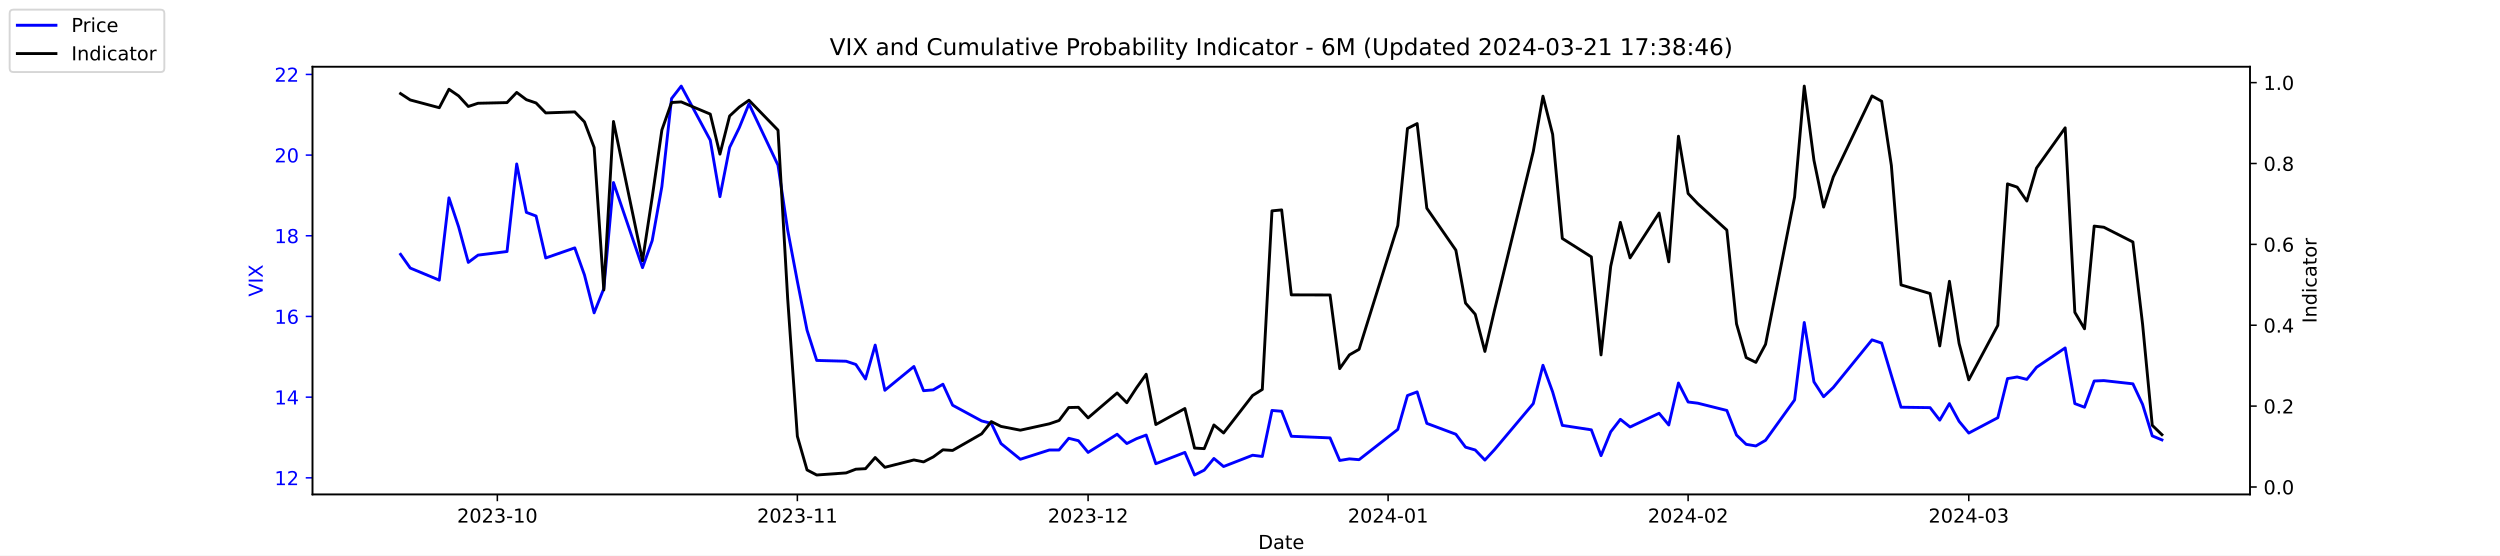
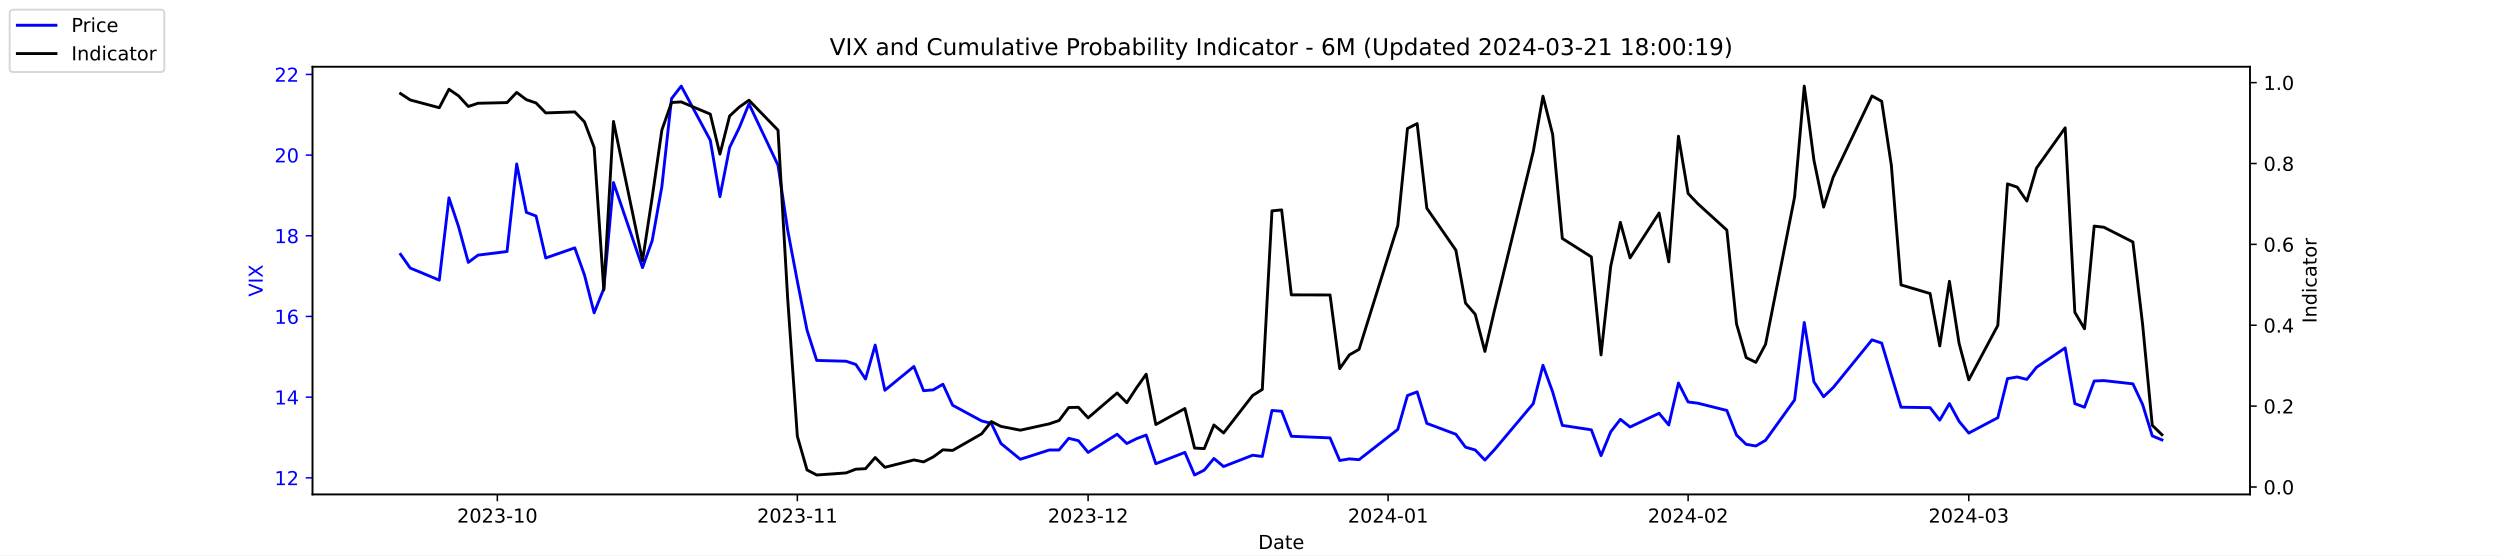
<svg xmlns="http://www.w3.org/2000/svg" xmlns:xlink="http://www.w3.org/1999/xlink" width="1296pt" height="288pt" viewBox="0 0 1296 288" version="1.1">
  <defs>
    <style type="text/css">*{stroke-linejoin: round; stroke-linecap: butt}</style>
  </defs>
  <g id="figure_1">
    <g id="patch_1">
      <path d="M 0 288  L 1296 288  L 1296 0  L 0 0  z " style="fill: #ffffff" />
    </g>
    <g id="axes_1">
      <g id="patch_2">
        <path d="M 162 256.32  L 1166.4 256.32  L 1166.4 34.56  L 162 34.56  z " style="fill: #ffffff" />
      </g>
      <g id="matplotlib.axis_1">
        <g id="xtick_1">
          <g id="line2d_1">
            <defs>
-               <path id="m5909eff2d1" d="M 0 0  L 0 3.5  " style="stroke: #000000; stroke-width: 0.8" />
+               <path id="ma7bd9b8704" d="M 0 0  L 0 3.5  " style="stroke: #000000; stroke-width: 0.8" />
            </defs>
            <g>
-               <use xlink:href="#m5909eff2d1" x="257.824" y="256.32" style="stroke: #000000; stroke-width: 0.8" />
+               <use xlink:href="#ma7bd9b8704" x="257.824" y="256.32" style="stroke: #000000; stroke-width: 0.8" />
            </g>
          </g>
          <g id="text_1">
            <g transform="translate(236.933 270.9184) scale(0.1 -0.1)">
              <defs>
                <path id="DejaVuSans-32" d="M 1228 531  L 3431 531  L 3431 0  L 469 0  L 469 531  Q 828 903 1448 1529  Q 2069 2156 2228 2338  Q 2531 2678 2651 2914  Q 2772 3150 2772 3378  Q 2772 3750 2511 3984  Q 2250 4219 1831 4219  Q 1534 4219 1204 4116  Q 875 4013 500 3803  L 500 4441  Q 881 4594 1212 4672  Q 1544 4750 1819 4750  Q 2544 4750 2975 4387  Q 3406 4025 3406 3419  Q 3406 3131 3298 2873  Q 3191 2616 2906 2266  Q 2828 2175 2409 1742  Q 1991 1309 1228 531  z " transform="scale(0.015625)" />
                <path id="DejaVuSans-30" d="M 2034 4250  Q 1547 4250 1301 3770  Q 1056 3291 1056 2328  Q 1056 1369 1301 889  Q 1547 409 2034 409  Q 2525 409 2770 889  Q 3016 1369 3016 2328  Q 3016 3291 2770 3770  Q 2525 4250 2034 4250  z M 2034 4750  Q 2819 4750 3233 4129  Q 3647 3509 3647 2328  Q 3647 1150 3233 529  Q 2819 -91 2034 -91  Q 1250 -91 836 529  Q 422 1150 422 2328  Q 422 3509 836 4129  Q 1250 4750 2034 4750  z " transform="scale(0.015625)" />
                <path id="DejaVuSans-33" d="M 2597 2516  Q 3050 2419 3304 2112  Q 3559 1806 3559 1356  Q 3559 666 3084 287  Q 2609 -91 1734 -91  Q 1441 -91 1130 -33  Q 819 25 488 141  L 488 750  Q 750 597 1062 519  Q 1375 441 1716 441  Q 2309 441 2620 675  Q 2931 909 2931 1356  Q 2931 1769 2642 2001  Q 2353 2234 1838 2234  L 1294 2234  L 1294 2753  L 1863 2753  Q 2328 2753 2575 2939  Q 2822 3125 2822 3475  Q 2822 3834 2567 4026  Q 2313 4219 1838 4219  Q 1578 4219 1281 4162  Q 984 4106 628 3988  L 628 4550  Q 988 4650 1302 4700  Q 1616 4750 1894 4750  Q 2613 4750 3031 4423  Q 3450 4097 3450 3541  Q 3450 3153 3228 2886  Q 3006 2619 2597 2516  z " transform="scale(0.015625)" />
                <path id="DejaVuSans-2d" d="M 313 2009  L 1997 2009  L 1997 1497  L 313 1497  L 313 2009  z " transform="scale(0.015625)" />
                <path id="DejaVuSans-31" d="M 794 531  L 1825 531  L 1825 4091  L 703 3866  L 703 4441  L 1819 4666  L 2450 4666  L 2450 531  L 3481 531  L 3481 0  L 794 0  L 794 531  z " transform="scale(0.015625)" />
              </defs>
              <use xlink:href="#DejaVuSans-32" />
              <use xlink:href="#DejaVuSans-30" x="63.623" />
              <use xlink:href="#DejaVuSans-32" x="127.246" />
              <use xlink:href="#DejaVuSans-33" x="190.869" />
              <use xlink:href="#DejaVuSans-2d" x="254.492" />
              <use xlink:href="#DejaVuSans-31" x="290.576" />
              <use xlink:href="#DejaVuSans-30" x="354.199" />
            </g>
          </g>
        </g>
        <g id="xtick_2">
          <g id="line2d_2">
            <g>
-               <use xlink:href="#m5909eff2d1" x="413.351" y="256.32" style="stroke: #000000; stroke-width: 0.8" />
+               <use xlink:href="#ma7bd9b8704" x="413.351" y="256.32" style="stroke: #000000; stroke-width: 0.8" />
            </g>
          </g>
          <g id="text_2">
            <g transform="translate(392.4594 270.9184) scale(0.1 -0.1)">
              <use xlink:href="#DejaVuSans-32" />
              <use xlink:href="#DejaVuSans-30" x="63.623" />
              <use xlink:href="#DejaVuSans-32" x="127.246" />
              <use xlink:href="#DejaVuSans-33" x="190.869" />
              <use xlink:href="#DejaVuSans-2d" x="254.492" />
              <use xlink:href="#DejaVuSans-31" x="290.576" />
              <use xlink:href="#DejaVuSans-31" x="354.199" />
            </g>
          </g>
        </g>
        <g id="xtick_3">
          <g id="line2d_3">
            <g>
-               <use xlink:href="#m5909eff2d1" x="564.069" y="256.32" style="stroke: #000000; stroke-width: 0.8" />
+               <use xlink:href="#ma7bd9b8704" x="564.069" y="256.32" style="stroke: #000000; stroke-width: 0.8" />
            </g>
          </g>
          <g id="text_3">
            <g transform="translate(543.178 270.9184) scale(0.1 -0.1)">
              <use xlink:href="#DejaVuSans-32" />
              <use xlink:href="#DejaVuSans-30" x="63.623" />
              <use xlink:href="#DejaVuSans-32" x="127.246" />
              <use xlink:href="#DejaVuSans-33" x="190.869" />
              <use xlink:href="#DejaVuSans-2d" x="254.492" />
              <use xlink:href="#DejaVuSans-31" x="290.576" />
              <use xlink:href="#DejaVuSans-32" x="354.199" />
            </g>
          </g>
        </g>
        <g id="xtick_4">
          <g id="line2d_4">
            <g>
-               <use xlink:href="#m5909eff2d1" x="719.596" y="256.32" style="stroke: #000000; stroke-width: 0.8" />
+               <use xlink:href="#ma7bd9b8704" x="719.596" y="256.32" style="stroke: #000000; stroke-width: 0.8" />
            </g>
          </g>
          <g id="text_4">
            <g transform="translate(698.7044 270.9184) scale(0.1 -0.1)">
              <defs>
                <path id="DejaVuSans-34" d="M 2419 4116  L 825 1625  L 2419 1625  L 2419 4116  z M 2253 4666  L 3047 4666  L 3047 1625  L 3713 1625  L 3713 1100  L 3047 1100  L 3047 0  L 2419 0  L 2419 1100  L 313 1100  L 313 1709  L 2253 4666  z " transform="scale(0.015625)" />
              </defs>
              <use xlink:href="#DejaVuSans-32" />
              <use xlink:href="#DejaVuSans-30" x="63.623" />
              <use xlink:href="#DejaVuSans-32" x="127.246" />
              <use xlink:href="#DejaVuSans-34" x="190.869" />
              <use xlink:href="#DejaVuSans-2d" x="254.492" />
              <use xlink:href="#DejaVuSans-30" x="290.576" />
              <use xlink:href="#DejaVuSans-31" x="354.199" />
            </g>
          </g>
        </g>
        <g id="xtick_5">
          <g id="line2d_5">
            <g>
-               <use xlink:href="#m5909eff2d1" x="875.122" y="256.32" style="stroke: #000000; stroke-width: 0.8" />
+               <use xlink:href="#ma7bd9b8704" x="875.122" y="256.32" style="stroke: #000000; stroke-width: 0.8" />
            </g>
          </g>
          <g id="text_5">
            <g transform="translate(854.2309 270.9184) scale(0.1 -0.1)">
              <use xlink:href="#DejaVuSans-32" />
              <use xlink:href="#DejaVuSans-30" x="63.623" />
              <use xlink:href="#DejaVuSans-32" x="127.246" />
              <use xlink:href="#DejaVuSans-34" x="190.869" />
              <use xlink:href="#DejaVuSans-2d" x="254.492" />
              <use xlink:href="#DejaVuSans-30" x="290.576" />
              <use xlink:href="#DejaVuSans-32" x="354.199" />
            </g>
          </g>
        </g>
        <g id="xtick_6">
          <g id="line2d_6">
            <g>
-               <use xlink:href="#m5909eff2d1" x="1020.615" y="256.32" style="stroke: #000000; stroke-width: 0.8" />
+               <use xlink:href="#ma7bd9b8704" x="1020.615" y="256.32" style="stroke: #000000; stroke-width: 0.8" />
            </g>
          </g>
          <g id="text_6">
            <g transform="translate(999.7234 270.9184) scale(0.1 -0.1)">
              <use xlink:href="#DejaVuSans-32" />
              <use xlink:href="#DejaVuSans-30" x="63.623" />
              <use xlink:href="#DejaVuSans-32" x="127.246" />
              <use xlink:href="#DejaVuSans-34" x="190.869" />
              <use xlink:href="#DejaVuSans-2d" x="254.492" />
              <use xlink:href="#DejaVuSans-30" x="290.576" />
              <use xlink:href="#DejaVuSans-33" x="354.199" />
            </g>
          </g>
        </g>
        <g id="text_7">
          <g transform="translate(652.2492 284.5966) scale(0.1 -0.1)">
            <defs>
              <path id="DejaVuSans-44" d="M 1259 4147  L 1259 519  L 2022 519  Q 2988 519 3436 956  Q 3884 1394 3884 2338  Q 3884 3275 3436 3711  Q 2988 4147 2022 4147  L 1259 4147  z M 628 4666  L 1925 4666  Q 3281 4666 3915 4102  Q 4550 3538 4550 2338  Q 4550 1131 3912 565  Q 3275 0 1925 0  L 628 0  L 628 4666  z " transform="scale(0.015625)" />
              <path id="DejaVuSans-61" d="M 2194 1759  Q 1497 1759 1228 1600  Q 959 1441 959 1056  Q 959 750 1161 570  Q 1363 391 1709 391  Q 2188 391 2477 730  Q 2766 1069 2766 1631  L 2766 1759  L 2194 1759  z M 3341 1997  L 3341 0  L 2766 0  L 2766 531  Q 2569 213 2275 61  Q 1981 -91 1556 -91  Q 1019 -91 701 211  Q 384 513 384 1019  Q 384 1609 779 1909  Q 1175 2209 1959 2209  L 2766 2209  L 2766 2266  Q 2766 2663 2505 2880  Q 2244 3097 1772 3097  Q 1472 3097 1187 3025  Q 903 2953 641 2809  L 641 3341  Q 956 3463 1253 3523  Q 1550 3584 1831 3584  Q 2591 3584 2966 3190  Q 3341 2797 3341 1997  z " transform="scale(0.015625)" />
              <path id="DejaVuSans-74" d="M 1172 4494  L 1172 3500  L 2356 3500  L 2356 3053  L 1172 3053  L 1172 1153  Q 1172 725 1289 603  Q 1406 481 1766 481  L 2356 481  L 2356 0  L 1766 0  Q 1100 0 847 248  Q 594 497 594 1153  L 594 3053  L 172 3053  L 172 3500  L 594 3500  L 594 4494  L 1172 4494  z " transform="scale(0.015625)" />
              <path id="DejaVuSans-65" d="M 3597 1894  L 3597 1613  L 953 1613  Q 991 1019 1311 708  Q 1631 397 2203 397  Q 2534 397 2845 478  Q 3156 559 3463 722  L 3463 178  Q 3153 47 2828 -22  Q 2503 -91 2169 -91  Q 1331 -91 842 396  Q 353 884 353 1716  Q 353 2575 817 3079  Q 1281 3584 2069 3584  Q 2775 3584 3186 3129  Q 3597 2675 3597 1894  z M 3022 2063  Q 3016 2534 2758 2815  Q 2500 3097 2075 3097  Q 1594 3097 1305 2825  Q 1016 2553 972 2059  L 3022 2063  z " transform="scale(0.015625)" />
            </defs>
            <use xlink:href="#DejaVuSans-44" />
            <use xlink:href="#DejaVuSans-61" x="77.002" />
            <use xlink:href="#DejaVuSans-74" x="138.281" />
            <use xlink:href="#DejaVuSans-65" x="177.49" />
          </g>
        </g>
      </g>
      <g id="matplotlib.axis_2">
        <g id="ytick_1">
          <g id="line2d_7">
            <defs>
-               <path id="m851f4d623c" d="M 0 0  L -3.5 0  " style="stroke: #0000ff; stroke-width: 0.8" />
+               <path id="m3df60e119f" d="M 0 0  L -3.5 0  " style="stroke: #0000ff; stroke-width: 0.8" />
            </defs>
            <g>
-               <use xlink:href="#m851f4d623c" x="162" y="247.704" style="fill: #0000ff; stroke: #0000ff; stroke-width: 0.8" />
+               <use xlink:href="#m3df60e119f" x="162" y="247.704" style="fill: #0000ff; stroke: #0000ff; stroke-width: 0.8" />
            </g>
          </g>
          <g id="text_8">
            <g style="fill: #0000ff" transform="translate(142.275 251.5031) scale(0.1 -0.1)">
              <use xlink:href="#DejaVuSans-31" />
              <use xlink:href="#DejaVuSans-32" x="63.623" />
            </g>
          </g>
        </g>
        <g id="ytick_2">
          <g id="line2d_8">
            <g>
-               <use xlink:href="#m851f4d623c" x="162" y="205.878" style="fill: #0000ff; stroke: #0000ff; stroke-width: 0.8" />
+               <use xlink:href="#m3df60e119f" x="162" y="205.878" style="fill: #0000ff; stroke: #0000ff; stroke-width: 0.8" />
            </g>
          </g>
          <g id="text_9">
            <g style="fill: #0000ff" transform="translate(142.275 209.6774) scale(0.1 -0.1)">
              <use xlink:href="#DejaVuSans-31" />
              <use xlink:href="#DejaVuSans-34" x="63.623" />
            </g>
          </g>
        </g>
        <g id="ytick_3">
          <g id="line2d_9">
            <g>
-               <use xlink:href="#m851f4d623c" x="162" y="164.052" style="fill: #0000ff; stroke: #0000ff; stroke-width: 0.8" />
+               <use xlink:href="#m3df60e119f" x="162" y="164.052" style="fill: #0000ff; stroke: #0000ff; stroke-width: 0.8" />
            </g>
          </g>
          <g id="text_10">
            <g style="fill: #0000ff" transform="translate(142.275 167.8517) scale(0.1 -0.1)">
              <defs>
                <path id="DejaVuSans-36" d="M 2113 2584  Q 1688 2584 1439 2293  Q 1191 2003 1191 1497  Q 1191 994 1439 701  Q 1688 409 2113 409  Q 2538 409 2786 701  Q 3034 994 3034 1497  Q 3034 2003 2786 2293  Q 2538 2584 2113 2584  z M 3366 4563  L 3366 3988  Q 3128 4100 2886 4159  Q 2644 4219 2406 4219  Q 1781 4219 1451 3797  Q 1122 3375 1075 2522  Q 1259 2794 1537 2939  Q 1816 3084 2150 3084  Q 2853 3084 3261 2657  Q 3669 2231 3669 1497  Q 3669 778 3244 343  Q 2819 -91 2113 -91  Q 1303 -91 875 529  Q 447 1150 447 2328  Q 447 3434 972 4092  Q 1497 4750 2381 4750  Q 2619 4750 2861 4703  Q 3103 4656 3366 4563  z " transform="scale(0.015625)" />
              </defs>
              <use xlink:href="#DejaVuSans-31" />
              <use xlink:href="#DejaVuSans-36" x="63.623" />
            </g>
          </g>
        </g>
        <g id="ytick_4">
          <g id="line2d_10">
            <g>
-               <use xlink:href="#m851f4d623c" x="162" y="122.227" style="fill: #0000ff; stroke: #0000ff; stroke-width: 0.8" />
+               <use xlink:href="#m3df60e119f" x="162" y="122.227" style="fill: #0000ff; stroke: #0000ff; stroke-width: 0.8" />
            </g>
          </g>
          <g id="text_11">
            <g style="fill: #0000ff" transform="translate(142.275 126.0259) scale(0.1 -0.1)">
              <defs>
                <path id="DejaVuSans-38" d="M 2034 2216  Q 1584 2216 1326 1975  Q 1069 1734 1069 1313  Q 1069 891 1326 650  Q 1584 409 2034 409  Q 2484 409 2743 651  Q 3003 894 3003 1313  Q 3003 1734 2745 1975  Q 2488 2216 2034 2216  z M 1403 2484  Q 997 2584 770 2862  Q 544 3141 544 3541  Q 544 4100 942 4425  Q 1341 4750 2034 4750  Q 2731 4750 3128 4425  Q 3525 4100 3525 3541  Q 3525 3141 3298 2862  Q 3072 2584 2669 2484  Q 3125 2378 3379 2068  Q 3634 1759 3634 1313  Q 3634 634 3220 271  Q 2806 -91 2034 -91  Q 1263 -91 848 271  Q 434 634 434 1313  Q 434 1759 690 2068  Q 947 2378 1403 2484  z M 1172 3481  Q 1172 3119 1398 2916  Q 1625 2713 2034 2713  Q 2441 2713 2670 2916  Q 2900 3119 2900 3481  Q 2900 3844 2670 4047  Q 2441 4250 2034 4250  Q 1625 4250 1398 4047  Q 1172 3844 1172 3481  z " transform="scale(0.015625)" />
              </defs>
              <use xlink:href="#DejaVuSans-31" />
              <use xlink:href="#DejaVuSans-38" x="63.623" />
            </g>
          </g>
        </g>
        <g id="ytick_5">
          <g id="line2d_11">
            <g>
-               <use xlink:href="#m851f4d623c" x="162" y="80.401" style="fill: #0000ff; stroke: #0000ff; stroke-width: 0.8" />
+               <use xlink:href="#m3df60e119f" x="162" y="80.401" style="fill: #0000ff; stroke: #0000ff; stroke-width: 0.8" />
            </g>
          </g>
          <g id="text_12">
            <g style="fill: #0000ff" transform="translate(142.275 84.2002) scale(0.1 -0.1)">
              <use xlink:href="#DejaVuSans-32" />
              <use xlink:href="#DejaVuSans-30" x="63.623" />
            </g>
          </g>
        </g>
        <g id="ytick_6">
          <g id="line2d_12">
            <g>
-               <use xlink:href="#m851f4d623c" x="162" y="38.575" style="fill: #0000ff; stroke: #0000ff; stroke-width: 0.8" />
+               <use xlink:href="#m3df60e119f" x="162" y="38.575" style="fill: #0000ff; stroke: #0000ff; stroke-width: 0.8" />
            </g>
          </g>
          <g id="text_13">
            <g style="fill: #0000ff" transform="translate(142.275 42.37447) scale(0.1 -0.1)">
              <use xlink:href="#DejaVuSans-32" />
              <use xlink:href="#DejaVuSans-32" x="63.623" />
            </g>
          </g>
        </g>
        <g id="text_14">
          <g style="fill: #0000ff" transform="translate(136.1953 153.7603) rotate(-90) scale(0.1 -0.1)">
            <defs>
              <path id="DejaVuSans-56" d="M 1831 0  L 50 4666  L 709 4666  L 2188 738  L 3669 4666  L 4325 4666  L 2547 0  L 1831 0  z " transform="scale(0.015625)" />
              <path id="DejaVuSans-49" d="M 628 4666  L 1259 4666  L 1259 0  L 628 0  L 628 4666  z " transform="scale(0.015625)" />
              <path id="DejaVuSans-58" d="M 403 4666  L 1081 4666  L 2241 2931  L 3406 4666  L 4084 4666  L 2584 2425  L 4184 0  L 3506 0  L 2194 1984  L 872 0  L 191 0  L 1856 2491  L 403 4666  z " transform="scale(0.015625)" />
            </defs>
            <use xlink:href="#DejaVuSans-56" />
            <use xlink:href="#DejaVuSans-49" x="68.408" />
            <use xlink:href="#DejaVuSans-58" x="97.9" />
          </g>
        </g>
      </g>
      <g id="line2d_13">
-         <path d="M 207.655 131.847  L 212.672 138.957  L 227.722 145.231  L 232.739 102.569  L 237.756 117.626  L 242.773 136.029  L 247.79 132.265  L 262.841 130.383  L 267.858 85.002  L 272.875 110.097  L 277.892 111.979  L 282.909 133.729  L 297.96 128.501  L 302.977 142.512  L 307.994 162.17  L 313.011 149.623  L 318.028 94.622  L 333.079 138.748  L 338.096 124.736  L 343.113 96.713  L 348.13 51.123  L 353.147 44.64  L 368.198 72.663  L 373.215 101.941  L 378.232 76.428  L 383.249 66.18  L 388.266 53.842  L 403.317 85.629  L 408.334 119.299  L 413.351 145.858  L 418.368 171.163  L 423.385 186.847  L 438.645 187.266  L 443.662 188.939  L 448.679 196.467  L 453.696 178.901  L 458.713 202.323  L 473.764 189.984  L 478.781 202.532  L 483.798 202.114  L 488.815 199.186  L 493.832 210.061  L 508.883 218.217  L 513.9 219.472  L 518.917 229.928  L 528.951 238.084  L 544.001 233.274  L 549.018 233.274  L 554.035 227.209  L 559.052 228.464  L 564.069 234.529  L 579.12 225.118  L 584.137 229.928  L 589.154 227.418  L 594.171 225.536  L 599.188 240.384  L 614.239 234.529  L 619.256 246.24  L 624.273 243.73  L 629.29 237.666  L 634.307 241.848  L 649.358 235.993  L 654.375 236.62  L 659.392 212.779  L 664.409 213.198  L 669.426 226.164  L 689.494 227  L 694.511 238.711  L 699.528 237.875  L 704.545 238.293  L 724.613 222.608  L 729.63 205.042  L 734.647 203.159  L 739.664 219.472  L 754.715 225.118  L 759.732 231.81  L 764.749 233.274  L 769.766 238.502  L 774.783 233.065  L 794.851 209.224  L 799.868 189.357  L 804.885 203.159  L 809.902 220.517  L 824.952 222.818  L 829.969 236.202  L 834.986 223.863  L 840.003 217.38  L 845.02 221.354  L 860.071 214.243  L 865.088 220.308  L 870.105 198.559  L 875.122 208.388  L 880.139 209.015  L 895.19 212.779  L 900.207 225.536  L 905.224 230.346  L 910.241 231.183  L 915.258 228.255  L 930.309 207.342  L 935.326 167.189  L 940.343 197.931  L 945.36 205.669  L 950.377 200.859  L 970.445 176.182  L 975.462 177.855  L 980.479 194.585  L 985.496 211.106  L 1000.547 211.316  L 1005.564 217.798  L 1010.581 209.224  L 1015.598 218.426  L 1020.615 224.491  L 1035.666 216.544  L 1040.683 196.258  L 1045.7 195.422  L 1050.717 196.677  L 1055.734 190.403  L 1070.576 180.364  L 1075.593 209.224  L 1080.61 211.106  L 1085.627 197.513  L 1090.644 197.304  L 1105.695 198.977  L 1110.711 209.642  L 1115.728 225.955  L 1120.745 228.046  " clip-path="url(#p1dd5bee576)" style="fill: none; stroke: #0000ff; stroke-width: 1.5; stroke-linecap: square" />
+         <path d="M 207.655 131.847  L 212.672 138.957  L 227.722 145.231  L 232.739 102.569  L 237.756 117.626  L 242.773 136.029  L 247.79 132.265  L 262.841 130.383  L 267.858 85.002  L 272.875 110.097  L 277.892 111.979  L 282.909 133.729  L 297.96 128.501  L 302.977 142.512  L 307.994 162.17  L 313.011 149.623  L 318.028 94.622  L 333.079 138.748  L 338.096 124.736  L 343.113 96.713  L 348.13 51.123  L 353.147 44.64  L 368.198 72.663  L 373.215 101.941  L 378.232 76.428  L 383.249 66.18  L 388.266 53.842  L 403.317 85.629  L 408.334 119.299  L 413.351 145.858  L 418.368 171.163  L 423.385 186.847  L 438.645 187.266  L 443.662 188.939  L 448.679 196.467  L 453.696 178.901  L 458.713 202.323  L 473.764 189.984  L 478.781 202.532  L 483.798 202.114  L 488.815 199.186  L 493.832 210.061  L 508.883 218.217  L 513.9 219.472  L 518.917 229.928  L 528.951 238.084  L 544.001 233.274  L 549.018 233.274  L 554.035 227.209  L 559.052 228.464  L 564.069 234.529  L 579.12 225.118  L 584.137 229.928  L 589.154 227.418  L 594.171 225.536  L 599.188 240.384  L 614.239 234.529  L 619.256 246.24  L 624.273 243.73  L 629.29 237.666  L 634.307 241.848  L 649.358 235.993  L 654.375 236.62  L 659.392 212.779  L 664.409 213.198  L 669.426 226.164  L 689.494 227  L 694.511 238.711  L 699.528 237.875  L 704.545 238.293  L 724.613 222.608  L 729.63 205.042  L 734.647 203.159  L 739.664 219.472  L 754.715 225.118  L 759.732 231.81  L 764.749 233.274  L 769.766 238.502  L 774.783 233.065  L 794.851 209.224  L 799.868 189.357  L 804.885 203.159  L 809.902 220.517  L 824.952 222.818  L 829.969 236.202  L 834.986 223.863  L 840.003 217.38  L 845.02 221.354  L 860.071 214.243  L 865.088 220.308  L 870.105 198.559  L 875.122 208.388  L 880.139 209.015  L 895.19 212.779  L 900.207 225.536  L 905.224 230.346  L 910.241 231.183  L 915.258 228.255  L 930.309 207.342  L 935.326 167.189  L 940.343 197.931  L 945.36 205.669  L 950.377 200.859  L 970.445 176.182  L 975.462 177.855  L 980.479 194.585  L 985.496 211.106  L 1000.547 211.316  L 1005.564 217.798  L 1010.581 209.224  L 1015.598 218.426  L 1020.615 224.491  L 1035.666 216.544  L 1040.683 196.258  L 1045.7 195.422  L 1050.717 196.677  L 1055.734 190.403  L 1070.576 180.364  L 1075.593 209.224  L 1080.61 211.106  L 1085.627 197.513  L 1090.644 197.304  L 1105.695 198.977  L 1110.711 209.642  L 1115.728 225.955  L 1120.745 228.046  " clip-path="url(#p9740b2c31c)" style="fill: none; stroke: #0000ff; stroke-width: 1.5; stroke-linecap: square" />
      </g>
      <g id="patch_3">
        <path d="M 162 256.32  L 162 34.56  " style="fill: none; stroke: #000000; stroke-width: 0.8; stroke-linejoin: miter; stroke-linecap: square" />
      </g>
      <g id="patch_4">
        <path d="M 1166.4 256.32  L 1166.4 34.56  " style="fill: none; stroke: #000000; stroke-width: 0.8; stroke-linejoin: miter; stroke-linecap: square" />
      </g>
      <g id="patch_5">
        <path d="M 162 256.32  L 1166.4 256.32  " style="fill: none; stroke: #000000; stroke-width: 0.8; stroke-linejoin: miter; stroke-linecap: square" />
      </g>
      <g id="patch_6">
        <path d="M 162 34.56  L 1166.4 34.56  " style="fill: none; stroke: #000000; stroke-width: 0.8; stroke-linejoin: miter; stroke-linecap: square" />
      </g>
    </g>
    <g id="axes_2">
      <g id="matplotlib.axis_3">
        <g id="ytick_7">
          <g id="line2d_14">
            <defs>
-               <path id="m3fc12a0689" d="M 0 0  L 3.5 0  " style="stroke: #000000; stroke-width: 0.8" />
+               <path id="m5d48acfa8b" d="M 0 0  L 3.5 0  " style="stroke: #000000; stroke-width: 0.8" />
            </defs>
            <g>
-               <use xlink:href="#m3fc12a0689" x="1166.4" y="252.461" style="stroke: #000000; stroke-width: 0.8" />
+               <use xlink:href="#m5d48acfa8b" x="1166.4" y="252.461" style="stroke: #000000; stroke-width: 0.8" />
            </g>
          </g>
          <g id="text_15">
            <g transform="translate(1173.4 256.2606) scale(0.1 -0.1)">
              <defs>
                <path id="DejaVuSans-2e" d="M 684 794  L 1344 794  L 1344 0  L 684 0  L 684 794  z " transform="scale(0.015625)" />
              </defs>
              <use xlink:href="#DejaVuSans-30" />
              <use xlink:href="#DejaVuSans-2e" x="63.623" />
              <use xlink:href="#DejaVuSans-30" x="95.41" />
            </g>
          </g>
        </g>
        <g id="ytick_8">
          <g id="line2d_15">
            <g>
-               <use xlink:href="#m3fc12a0689" x="1166.4" y="210.535" style="stroke: #000000; stroke-width: 0.8" />
+               <use xlink:href="#m5d48acfa8b" x="1166.4" y="210.535" style="stroke: #000000; stroke-width: 0.8" />
            </g>
          </g>
          <g id="text_16">
            <g transform="translate(1173.4 214.3337) scale(0.1 -0.1)">
              <use xlink:href="#DejaVuSans-30" />
              <use xlink:href="#DejaVuSans-2e" x="63.623" />
              <use xlink:href="#DejaVuSans-32" x="95.41" />
            </g>
          </g>
        </g>
        <g id="ytick_9">
          <g id="line2d_16">
            <g>
-               <use xlink:href="#m3fc12a0689" x="1166.4" y="168.608" style="stroke: #000000; stroke-width: 0.8" />
+               <use xlink:href="#m5d48acfa8b" x="1166.4" y="168.608" style="stroke: #000000; stroke-width: 0.8" />
            </g>
          </g>
          <g id="text_17">
            <g transform="translate(1173.4 172.4068) scale(0.1 -0.1)">
              <use xlink:href="#DejaVuSans-30" />
              <use xlink:href="#DejaVuSans-2e" x="63.623" />
              <use xlink:href="#DejaVuSans-34" x="95.41" />
            </g>
          </g>
        </g>
        <g id="ytick_10">
          <g id="line2d_17">
            <g>
-               <use xlink:href="#m3fc12a0689" x="1166.4" y="126.681" style="stroke: #000000; stroke-width: 0.8" />
+               <use xlink:href="#m5d48acfa8b" x="1166.4" y="126.681" style="stroke: #000000; stroke-width: 0.8" />
            </g>
          </g>
          <g id="text_18">
            <g transform="translate(1173.4 130.4799) scale(0.1 -0.1)">
              <use xlink:href="#DejaVuSans-30" />
              <use xlink:href="#DejaVuSans-2e" x="63.623" />
              <use xlink:href="#DejaVuSans-36" x="95.41" />
            </g>
          </g>
        </g>
        <g id="ytick_11">
          <g id="line2d_18">
            <g>
-               <use xlink:href="#m3fc12a0689" x="1166.4" y="84.754" style="stroke: #000000; stroke-width: 0.8" />
+               <use xlink:href="#m5d48acfa8b" x="1166.4" y="84.754" style="stroke: #000000; stroke-width: 0.8" />
            </g>
          </g>
          <g id="text_19">
            <g transform="translate(1173.4 88.55298) scale(0.1 -0.1)">
              <use xlink:href="#DejaVuSans-30" />
              <use xlink:href="#DejaVuSans-2e" x="63.623" />
              <use xlink:href="#DejaVuSans-38" x="95.41" />
            </g>
          </g>
        </g>
        <g id="ytick_12">
          <g id="line2d_19">
            <g>
-               <use xlink:href="#m3fc12a0689" x="1166.4" y="42.827" style="stroke: #000000; stroke-width: 0.8" />
+               <use xlink:href="#m5d48acfa8b" x="1166.4" y="42.827" style="stroke: #000000; stroke-width: 0.8" />
            </g>
          </g>
          <g id="text_20">
            <g transform="translate(1173.4 46.62607) scale(0.1 -0.1)">
              <use xlink:href="#DejaVuSans-31" />
              <use xlink:href="#DejaVuSans-2e" x="63.623" />
              <use xlink:href="#DejaVuSans-30" x="95.41" />
            </g>
          </g>
        </g>
        <g id="text_21">
          <g transform="translate(1200.902 167.5353) rotate(-90) scale(0.1 -0.1)">
            <defs>
              <path id="DejaVuSans-6e" d="M 3513 2113  L 3513 0  L 2938 0  L 2938 2094  Q 2938 2591 2744 2837  Q 2550 3084 2163 3084  Q 1697 3084 1428 2787  Q 1159 2491 1159 1978  L 1159 0  L 581 0  L 581 3500  L 1159 3500  L 1159 2956  Q 1366 3272 1645 3428  Q 1925 3584 2291 3584  Q 2894 3584 3203 3211  Q 3513 2838 3513 2113  z " transform="scale(0.015625)" />
              <path id="DejaVuSans-64" d="M 2906 2969  L 2906 4863  L 3481 4863  L 3481 0  L 2906 0  L 2906 525  Q 2725 213 2448 61  Q 2172 -91 1784 -91  Q 1150 -91 751 415  Q 353 922 353 1747  Q 353 2572 751 3078  Q 1150 3584 1784 3584  Q 2172 3584 2448 3432  Q 2725 3281 2906 2969  z M 947 1747  Q 947 1113 1208 752  Q 1469 391 1925 391  Q 2381 391 2643 752  Q 2906 1113 2906 1747  Q 2906 2381 2643 2742  Q 2381 3103 1925 3103  Q 1469 3103 1208 2742  Q 947 2381 947 1747  z " transform="scale(0.015625)" />
              <path id="DejaVuSans-69" d="M 603 3500  L 1178 3500  L 1178 0  L 603 0  L 603 3500  z M 603 4863  L 1178 4863  L 1178 4134  L 603 4134  L 603 4863  z " transform="scale(0.015625)" />
              <path id="DejaVuSans-63" d="M 3122 3366  L 3122 2828  Q 2878 2963 2633 3030  Q 2388 3097 2138 3097  Q 1578 3097 1268 2742  Q 959 2388 959 1747  Q 959 1106 1268 751  Q 1578 397 2138 397  Q 2388 397 2633 464  Q 2878 531 3122 666  L 3122 134  Q 2881 22 2623 -34  Q 2366 -91 2075 -91  Q 1284 -91 818 406  Q 353 903 353 1747  Q 353 2603 823 3093  Q 1294 3584 2113 3584  Q 2378 3584 2631 3529  Q 2884 3475 3122 3366  z " transform="scale(0.015625)" />
              <path id="DejaVuSans-6f" d="M 1959 3097  Q 1497 3097 1228 2736  Q 959 2375 959 1747  Q 959 1119 1226 758  Q 1494 397 1959 397  Q 2419 397 2687 759  Q 2956 1122 2956 1747  Q 2956 2369 2687 2733  Q 2419 3097 1959 3097  z M 1959 3584  Q 2709 3584 3137 3096  Q 3566 2609 3566 1747  Q 3566 888 3137 398  Q 2709 -91 1959 -91  Q 1206 -91 779 398  Q 353 888 353 1747  Q 353 2609 779 3096  Q 1206 3584 1959 3584  z " transform="scale(0.015625)" />
              <path id="DejaVuSans-72" d="M 2631 2963  Q 2534 3019 2420 3045  Q 2306 3072 2169 3072  Q 1681 3072 1420 2755  Q 1159 2438 1159 1844  L 1159 0  L 581 0  L 581 3500  L 1159 3500  L 1159 2956  Q 1341 3275 1631 3429  Q 1922 3584 2338 3584  Q 2397 3584 2469 3576  Q 2541 3569 2628 3553  L 2631 2963  z " transform="scale(0.015625)" />
            </defs>
            <use xlink:href="#DejaVuSans-49" />
            <use xlink:href="#DejaVuSans-6e" x="29.492" />
            <use xlink:href="#DejaVuSans-64" x="92.871" />
            <use xlink:href="#DejaVuSans-69" x="156.348" />
            <use xlink:href="#DejaVuSans-63" x="184.131" />
            <use xlink:href="#DejaVuSans-61" x="239.111" />
            <use xlink:href="#DejaVuSans-74" x="300.391" />
            <use xlink:href="#DejaVuSans-6f" x="339.6" />
            <use xlink:href="#DejaVuSans-72" x="400.781" />
          </g>
        </g>
      </g>
      <g id="line2d_20">
-         <path d="M 207.655 48.523  L 212.672 51.818  L 227.722 55.84  L 232.739 46.27  L 237.756 49.714  L 242.773 55.196  L 247.79 53.533  L 262.841 53.183  L 267.858 47.919  L 272.875 51.676  L 277.892 53.378  L 282.909 58.536  L 297.96 58.014  L 302.977 63.187  L 307.994 76.444  L 313.011 150.306  L 318.028 62.975  L 333.079 135.12  L 338.096 102.306  L 343.113 67.397  L 348.13 53.146  L 353.147 52.833  L 368.198 59.145  L 373.215 79.898  L 378.232 60.134  L 383.249 55.494  L 388.266 51.97  L 403.317 67.473  L 408.334 154.832  L 413.351 226.181  L 418.368 243.614  L 423.385 246.24  L 438.645 245.155  L 443.662 243.23  L 448.679 242.964  L 453.696 237.183  L 458.713 242.25  L 473.764 238.435  L 478.781 239.446  L 483.798 236.871  L 488.815 233.181  L 493.832 233.507  L 508.883 224.892  L 513.9 218.558  L 518.917 221.057  L 528.951 223.009  L 544.001 219.7  L 549.018 217.982  L 554.035 211.268  L 559.052 211.153  L 564.069 216.619  L 579.12 203.731  L 584.137 208.779  L 589.154 201.073  L 594.171 194.005  L 599.188 220.075  L 614.239 211.773  L 619.256 232.27  L 624.273 232.576  L 629.29 220.306  L 634.307 224.445  L 649.358 205.016  L 654.375 201.89  L 659.392 109.314  L 664.409 108.817  L 669.426 152.854  L 689.494 152.91  L 694.511 191.088  L 699.528 183.971  L 704.545 181.099  L 724.613 116.924  L 729.63 66.625  L 734.647 64.069  L 739.664 107.95  L 754.715 129.692  L 759.732 157.129  L 764.749 162.918  L 769.766 182.173  L 774.783 160.638  L 794.851 78.509  L 799.868 49.855  L 804.885 69.641  L 809.902 123.62  L 824.952 133.166  L 829.969 183.971  L 834.986 138.075  L 840.003 115.269  L 845.02 133.687  L 860.071 110.438  L 865.088 135.725  L 870.105 70.632  L 875.122 100.32  L 880.139 105.601  L 895.19 119.275  L 900.207 167.88  L 905.224 185.376  L 910.241 187.855  L 915.258 178.494  L 930.309 102.174  L 935.326 44.64  L 940.343 83.051  L 945.36 107.357  L 950.377 91.715  L 970.445 49.731  L 975.462 52.489  L 980.479 85.756  L 985.496 147.7  L 1000.547 152.158  L 1005.564 179.324  L 1010.581 145.833  L 1015.598 178.052  L 1020.615 196.907  L 1035.666 168.687  L 1040.683 95.313  L 1045.7 96.993  L 1050.717 104.224  L 1055.734 87.118  L 1070.576 66.278  L 1075.593 161.903  L 1080.61 170.437  L 1085.627 117.21  L 1090.644 117.809  L 1105.695 125.441  L 1110.711 168.039  L 1115.728 220.487  L 1120.745 225.339  " clip-path="url(#p1dd5bee576)" style="fill: none; stroke: #000000; stroke-width: 1.5; stroke-linecap: square" />
+         <path d="M 207.655 48.523  L 212.672 51.818  L 227.722 55.84  L 232.739 46.27  L 237.756 49.714  L 242.773 55.196  L 247.79 53.533  L 262.841 53.183  L 267.858 47.919  L 272.875 51.676  L 277.892 53.378  L 282.909 58.536  L 297.96 58.014  L 302.977 63.187  L 307.994 76.444  L 313.011 150.306  L 318.028 62.975  L 333.079 135.12  L 338.096 102.306  L 343.113 67.397  L 348.13 53.146  L 353.147 52.833  L 368.198 59.145  L 373.215 79.898  L 378.232 60.134  L 383.249 55.494  L 388.266 51.97  L 403.317 67.473  L 408.334 154.832  L 413.351 226.181  L 418.368 243.614  L 423.385 246.24  L 438.645 245.155  L 443.662 243.23  L 448.679 242.964  L 453.696 237.183  L 458.713 242.25  L 473.764 238.435  L 478.781 239.446  L 483.798 236.871  L 488.815 233.181  L 493.832 233.507  L 508.883 224.892  L 513.9 218.558  L 518.917 221.057  L 528.951 223.009  L 544.001 219.7  L 549.018 217.982  L 554.035 211.268  L 559.052 211.153  L 564.069 216.619  L 579.12 203.731  L 584.137 208.779  L 589.154 201.073  L 594.171 194.005  L 599.188 220.075  L 614.239 211.773  L 619.256 232.27  L 624.273 232.576  L 629.29 220.306  L 634.307 224.445  L 649.358 205.016  L 654.375 201.89  L 659.392 109.314  L 664.409 108.817  L 669.426 152.854  L 689.494 152.91  L 694.511 191.088  L 699.528 183.971  L 704.545 181.099  L 724.613 116.924  L 729.63 66.625  L 734.647 64.069  L 739.664 107.95  L 754.715 129.692  L 759.732 157.129  L 764.749 162.918  L 769.766 182.173  L 774.783 160.638  L 794.851 78.509  L 799.868 49.855  L 804.885 69.641  L 809.902 123.62  L 824.952 133.166  L 829.969 183.971  L 834.986 138.075  L 840.003 115.269  L 845.02 133.687  L 860.071 110.438  L 865.088 135.725  L 870.105 70.632  L 875.122 100.32  L 880.139 105.601  L 895.19 119.275  L 900.207 167.88  L 905.224 185.376  L 910.241 187.855  L 915.258 178.494  L 930.309 102.174  L 935.326 44.64  L 940.343 83.051  L 945.36 107.357  L 950.377 91.715  L 970.445 49.731  L 975.462 52.489  L 980.479 85.756  L 985.496 147.7  L 1000.547 152.158  L 1005.564 179.324  L 1010.581 145.833  L 1015.598 178.052  L 1020.615 196.907  L 1035.666 168.687  L 1040.683 95.313  L 1045.7 96.993  L 1050.717 104.224  L 1055.734 87.118  L 1070.576 66.278  L 1075.593 161.903  L 1080.61 170.437  L 1085.627 117.21  L 1090.644 117.809  L 1105.695 125.441  L 1110.711 168.039  L 1115.728 220.487  L 1120.745 225.339  " clip-path="url(#p9740b2c31c)" style="fill: none; stroke: #000000; stroke-width: 1.5; stroke-linecap: square" />
      </g>
      <g id="patch_7">
        <path d="M 162 256.32  L 162 34.56  " style="fill: none; stroke: #000000; stroke-width: 0.8; stroke-linejoin: miter; stroke-linecap: square" />
      </g>
      <g id="patch_8">
        <path d="M 1166.4 256.32  L 1166.4 34.56  " style="fill: none; stroke: #000000; stroke-width: 0.8; stroke-linejoin: miter; stroke-linecap: square" />
      </g>
      <g id="patch_9">
        <path d="M 162 256.32  L 1166.4 256.32  " style="fill: none; stroke: #000000; stroke-width: 0.8; stroke-linejoin: miter; stroke-linecap: square" />
      </g>
      <g id="patch_10">
        <path d="M 162 34.56  L 1166.4 34.56  " style="fill: none; stroke: #000000; stroke-width: 0.8; stroke-linejoin: miter; stroke-linecap: square" />
      </g>
      <g id="text_22">
        <g transform="translate(430.0941 28.56) scale(0.12 -0.12)">
          <defs>
            <path id="DejaVuSans-20" transform="scale(0.015625)" />
            <path id="DejaVuSans-43" d="M 4122 4306  L 4122 3641  Q 3803 3938 3442 4084  Q 3081 4231 2675 4231  Q 1875 4231 1450 3742  Q 1025 3253 1025 2328  Q 1025 1406 1450 917  Q 1875 428 2675 428  Q 3081 428 3442 575  Q 3803 722 4122 1019  L 4122 359  Q 3791 134 3420 21  Q 3050 -91 2638 -91  Q 1578 -91 968 557  Q 359 1206 359 2328  Q 359 3453 968 4101  Q 1578 4750 2638 4750  Q 3056 4750 3426 4639  Q 3797 4528 4122 4306  z " transform="scale(0.015625)" />
            <path id="DejaVuSans-75" d="M 544 1381  L 544 3500  L 1119 3500  L 1119 1403  Q 1119 906 1312 657  Q 1506 409 1894 409  Q 2359 409 2629 706  Q 2900 1003 2900 1516  L 2900 3500  L 3475 3500  L 3475 0  L 2900 0  L 2900 538  Q 2691 219 2414 64  Q 2138 -91 1772 -91  Q 1169 -91 856 284  Q 544 659 544 1381  z M 1991 3584  L 1991 3584  z " transform="scale(0.015625)" />
            <path id="DejaVuSans-6d" d="M 3328 2828  Q 3544 3216 3844 3400  Q 4144 3584 4550 3584  Q 5097 3584 5394 3201  Q 5691 2819 5691 2113  L 5691 0  L 5113 0  L 5113 2094  Q 5113 2597 4934 2840  Q 4756 3084 4391 3084  Q 3944 3084 3684 2787  Q 3425 2491 3425 1978  L 3425 0  L 2847 0  L 2847 2094  Q 2847 2600 2669 2842  Q 2491 3084 2119 3084  Q 1678 3084 1418 2786  Q 1159 2488 1159 1978  L 1159 0  L 581 0  L 581 3500  L 1159 3500  L 1159 2956  Q 1356 3278 1631 3431  Q 1906 3584 2284 3584  Q 2666 3584 2933 3390  Q 3200 3197 3328 2828  z " transform="scale(0.015625)" />
            <path id="DejaVuSans-6c" d="M 603 4863  L 1178 4863  L 1178 0  L 603 0  L 603 4863  z " transform="scale(0.015625)" />
            <path id="DejaVuSans-76" d="M 191 3500  L 800 3500  L 1894 563  L 2988 3500  L 3597 3500  L 2284 0  L 1503 0  L 191 3500  z " transform="scale(0.015625)" />
            <path id="DejaVuSans-50" d="M 1259 4147  L 1259 2394  L 2053 2394  Q 2494 2394 2734 2622  Q 2975 2850 2975 3272  Q 2975 3691 2734 3919  Q 2494 4147 2053 4147  L 1259 4147  z M 628 4666  L 2053 4666  Q 2838 4666 3239 4311  Q 3641 3956 3641 3272  Q 3641 2581 3239 2228  Q 2838 1875 2053 1875  L 1259 1875  L 1259 0  L 628 0  L 628 4666  z " transform="scale(0.015625)" />
            <path id="DejaVuSans-62" d="M 3116 1747  Q 3116 2381 2855 2742  Q 2594 3103 2138 3103  Q 1681 3103 1420 2742  Q 1159 2381 1159 1747  Q 1159 1113 1420 752  Q 1681 391 2138 391  Q 2594 391 2855 752  Q 3116 1113 3116 1747  z M 1159 2969  Q 1341 3281 1617 3432  Q 1894 3584 2278 3584  Q 2916 3584 3314 3078  Q 3713 2572 3713 1747  Q 3713 922 3314 415  Q 2916 -91 2278 -91  Q 1894 -91 1617 61  Q 1341 213 1159 525  L 1159 0  L 581 0  L 581 4863  L 1159 4863  L 1159 2969  z " transform="scale(0.015625)" />
            <path id="DejaVuSans-79" d="M 2059 -325  Q 1816 -950 1584 -1140  Q 1353 -1331 966 -1331  L 506 -1331  L 506 -850  L 844 -850  Q 1081 -850 1212 -737  Q 1344 -625 1503 -206  L 1606 56  L 191 3500  L 800 3500  L 1894 763  L 2988 3500  L 3597 3500  L 2059 -325  z " transform="scale(0.015625)" />
            <path id="DejaVuSans-4d" d="M 628 4666  L 1569 4666  L 2759 1491  L 3956 4666  L 4897 4666  L 4897 0  L 4281 0  L 4281 4097  L 3078 897  L 2444 897  L 1241 4097  L 1241 0  L 628 0  L 628 4666  z " transform="scale(0.015625)" />
            <path id="DejaVuSans-28" d="M 1984 4856  Q 1566 4138 1362 3434  Q 1159 2731 1159 2009  Q 1159 1288 1364 580  Q 1569 -128 1984 -844  L 1484 -844  Q 1016 -109 783 600  Q 550 1309 550 2009  Q 550 2706 781 3412  Q 1013 4119 1484 4856  L 1984 4856  z " transform="scale(0.015625)" />
            <path id="DejaVuSans-55" d="M 556 4666  L 1191 4666  L 1191 1831  Q 1191 1081 1462 751  Q 1734 422 2344 422  Q 2950 422 3222 751  Q 3494 1081 3494 1831  L 3494 4666  L 4128 4666  L 4128 1753  Q 4128 841 3676 375  Q 3225 -91 2344 -91  Q 1459 -91 1007 375  Q 556 841 556 1753  L 556 4666  z " transform="scale(0.015625)" />
            <path id="DejaVuSans-70" d="M 1159 525  L 1159 -1331  L 581 -1331  L 581 3500  L 1159 3500  L 1159 2969  Q 1341 3281 1617 3432  Q 1894 3584 2278 3584  Q 2916 3584 3314 3078  Q 3713 2572 3713 1747  Q 3713 922 3314 415  Q 2916 -91 2278 -91  Q 1894 -91 1617 61  Q 1341 213 1159 525  z M 3116 1747  Q 3116 2381 2855 2742  Q 2594 3103 2138 3103  Q 1681 3103 1420 2742  Q 1159 2381 1159 1747  Q 1159 1113 1420 752  Q 1681 391 2138 391  Q 2594 391 2855 752  Q 3116 1113 3116 1747  z " transform="scale(0.015625)" />
-             <path id="DejaVuSans-37" d="M 525 4666  L 3525 4666  L 3525 4397  L 1831 0  L 1172 0  L 2766 4134  L 525 4134  L 525 4666  z " transform="scale(0.015625)" />
            <path id="DejaVuSans-3a" d="M 750 794  L 1409 794  L 1409 0  L 750 0  L 750 794  z M 750 3309  L 1409 3309  L 1409 2516  L 750 2516  L 750 3309  z " transform="scale(0.015625)" />
+             <path id="DejaVuSans-39" d="M 703 97  L 703 672  Q 941 559 1184 500  Q 1428 441 1663 441  Q 2288 441 2617 861  Q 2947 1281 2994 2138  Q 2813 1869 2534 1725  Q 2256 1581 1919 1581  Q 1219 1581 811 2004  Q 403 2428 403 3163  Q 403 3881 828 4315  Q 1253 4750 1959 4750  Q 2769 4750 3195 4129  Q 3622 3509 3622 2328  Q 3622 1225 3098 567  Q 2575 -91 1691 -91  Q 1453 -91 1209 -44  Q 966 3 703 97  z M 1959 2075  Q 2384 2075 2632 2365  Q 2881 2656 2881 3163  Q 2881 3666 2632 3958  Q 2384 4250 1959 4250  Q 1534 4250 1286 3958  Q 1038 3666 1038 3163  Q 1038 2656 1286 2365  Q 1534 2075 1959 2075  z " transform="scale(0.015625)" />
            <path id="DejaVuSans-29" d="M 513 4856  L 1013 4856  Q 1481 4119 1714 3412  Q 1947 2706 1947 2009  Q 1947 1309 1714 600  Q 1481 -109 1013 -844  L 513 -844  Q 928 -128 1133 580  Q 1338 1288 1338 2009  Q 1338 2731 1133 3434  Q 928 4138 513 4856  z " transform="scale(0.015625)" />
          </defs>
          <use xlink:href="#DejaVuSans-56" />
          <use xlink:href="#DejaVuSans-49" x="68.408" />
          <use xlink:href="#DejaVuSans-58" x="97.9" />
          <use xlink:href="#DejaVuSans-20" x="166.406" />
          <use xlink:href="#DejaVuSans-61" x="198.193" />
          <use xlink:href="#DejaVuSans-6e" x="259.473" />
          <use xlink:href="#DejaVuSans-64" x="322.852" />
          <use xlink:href="#DejaVuSans-20" x="386.328" />
          <use xlink:href="#DejaVuSans-43" x="418.115" />
          <use xlink:href="#DejaVuSans-75" x="487.939" />
          <use xlink:href="#DejaVuSans-6d" x="551.318" />
          <use xlink:href="#DejaVuSans-75" x="648.73" />
          <use xlink:href="#DejaVuSans-6c" x="712.109" />
          <use xlink:href="#DejaVuSans-61" x="739.893" />
          <use xlink:href="#DejaVuSans-74" x="801.172" />
          <use xlink:href="#DejaVuSans-69" x="840.381" />
          <use xlink:href="#DejaVuSans-76" x="868.164" />
          <use xlink:href="#DejaVuSans-65" x="927.344" />
          <use xlink:href="#DejaVuSans-20" x="988.867" />
          <use xlink:href="#DejaVuSans-50" x="1020.654" />
          <use xlink:href="#DejaVuSans-72" x="1079.207" />
          <use xlink:href="#DejaVuSans-6f" x="1118.07" />
          <use xlink:href="#DejaVuSans-62" x="1179.252" />
          <use xlink:href="#DejaVuSans-61" x="1242.729" />
          <use xlink:href="#DejaVuSans-62" x="1304.008" />
          <use xlink:href="#DejaVuSans-69" x="1367.484" />
          <use xlink:href="#DejaVuSans-6c" x="1395.268" />
          <use xlink:href="#DejaVuSans-69" x="1423.051" />
          <use xlink:href="#DejaVuSans-74" x="1450.834" />
          <use xlink:href="#DejaVuSans-79" x="1490.043" />
          <use xlink:href="#DejaVuSans-20" x="1549.223" />
          <use xlink:href="#DejaVuSans-49" x="1581.01" />
          <use xlink:href="#DejaVuSans-6e" x="1610.502" />
          <use xlink:href="#DejaVuSans-64" x="1673.881" />
          <use xlink:href="#DejaVuSans-69" x="1737.357" />
          <use xlink:href="#DejaVuSans-63" x="1765.141" />
          <use xlink:href="#DejaVuSans-61" x="1820.121" />
          <use xlink:href="#DejaVuSans-74" x="1881.4" />
          <use xlink:href="#DejaVuSans-6f" x="1920.609" />
          <use xlink:href="#DejaVuSans-72" x="1981.791" />
          <use xlink:href="#DejaVuSans-20" x="2022.904" />
          <use xlink:href="#DejaVuSans-2d" x="2054.691" />
          <use xlink:href="#DejaVuSans-20" x="2090.775" />
          <use xlink:href="#DejaVuSans-36" x="2122.562" />
          <use xlink:href="#DejaVuSans-4d" x="2186.186" />
          <use xlink:href="#DejaVuSans-20" x="2272.465" />
          <use xlink:href="#DejaVuSans-28" x="2304.252" />
          <use xlink:href="#DejaVuSans-55" x="2343.266" />
          <use xlink:href="#DejaVuSans-70" x="2416.459" />
          <use xlink:href="#DejaVuSans-64" x="2479.936" />
          <use xlink:href="#DejaVuSans-61" x="2543.412" />
          <use xlink:href="#DejaVuSans-74" x="2604.691" />
          <use xlink:href="#DejaVuSans-65" x="2643.9" />
          <use xlink:href="#DejaVuSans-64" x="2705.424" />
          <use xlink:href="#DejaVuSans-20" x="2768.9" />
          <use xlink:href="#DejaVuSans-32" x="2800.688" />
          <use xlink:href="#DejaVuSans-30" x="2864.311" />
          <use xlink:href="#DejaVuSans-32" x="2927.934" />
          <use xlink:href="#DejaVuSans-34" x="2991.557" />
          <use xlink:href="#DejaVuSans-2d" x="3055.18" />
          <use xlink:href="#DejaVuSans-30" x="3091.264" />
          <use xlink:href="#DejaVuSans-33" x="3154.887" />
          <use xlink:href="#DejaVuSans-2d" x="3218.51" />
          <use xlink:href="#DejaVuSans-32" x="3254.594" />
          <use xlink:href="#DejaVuSans-31" x="3318.217" />
          <use xlink:href="#DejaVuSans-20" x="3381.84" />
          <use xlink:href="#DejaVuSans-31" x="3413.627" />
-           <use xlink:href="#DejaVuSans-37" x="3477.25" />
+           <use xlink:href="#DejaVuSans-38" x="3477.25" />
          <use xlink:href="#DejaVuSans-3a" x="3540.873" />
-           <use xlink:href="#DejaVuSans-33" x="3574.564" />
-           <use xlink:href="#DejaVuSans-38" x="3638.188" />
+           <use xlink:href="#DejaVuSans-30" x="3574.564" />
+           <use xlink:href="#DejaVuSans-30" x="3638.188" />
          <use xlink:href="#DejaVuSans-3a" x="3701.811" />
-           <use xlink:href="#DejaVuSans-34" x="3735.502" />
-           <use xlink:href="#DejaVuSans-36" x="3799.125" />
+           <use xlink:href="#DejaVuSans-31" x="3735.502" />
+           <use xlink:href="#DejaVuSans-39" x="3799.125" />
          <use xlink:href="#DejaVuSans-29" x="3862.748" />
        </g>
      </g>
    </g>
    <g id="legend_1">
      <g id="patch_11">
        <path d="M 7 37.356  L 83.191 37.356  Q 85.191 37.356 85.191 35.356  L 85.191 7  Q 85.191 5 83.191 5  L 7 5  Q 5 5 5 7  L 5 35.356  Q 5 37.356 7 37.356  z " style="fill: #ffffff; opacity: 0.8; stroke: #cccccc; stroke-linejoin: miter" />
      </g>
      <g id="line2d_21">
        <path d="M 9 13.098  L 19 13.098  L 29 13.098  " style="fill: none; stroke: #0000ff; stroke-width: 1.5; stroke-linecap: square" />
      </g>
      <g id="text_23">
        <g transform="translate(37 16.59844) scale(0.1 -0.1)">
          <use xlink:href="#DejaVuSans-50" />
          <use xlink:href="#DejaVuSans-72" x="58.553" />
          <use xlink:href="#DejaVuSans-69" x="99.666" />
          <use xlink:href="#DejaVuSans-63" x="127.449" />
          <use xlink:href="#DejaVuSans-65" x="182.43" />
        </g>
      </g>
      <g id="line2d_22">
        <path d="M 9 27.777  L 19 27.777  L 29 27.777  " style="fill: none; stroke: #000000; stroke-width: 1.5; stroke-linecap: square" />
      </g>
      <g id="text_24">
        <g transform="translate(37 31.27656) scale(0.1 -0.1)">
          <use xlink:href="#DejaVuSans-49" />
          <use xlink:href="#DejaVuSans-6e" x="29.492" />
          <use xlink:href="#DejaVuSans-64" x="92.871" />
          <use xlink:href="#DejaVuSans-69" x="156.348" />
          <use xlink:href="#DejaVuSans-63" x="184.131" />
          <use xlink:href="#DejaVuSans-61" x="239.111" />
          <use xlink:href="#DejaVuSans-74" x="300.391" />
          <use xlink:href="#DejaVuSans-6f" x="339.6" />
          <use xlink:href="#DejaVuSans-72" x="400.781" />
        </g>
      </g>
    </g>
  </g>
  <defs>
-     <clipPath id="p1dd5bee576">
+     <clipPath id="p9740b2c31c">
      <rect x="162" y="34.56" width="1004.4" height="221.76" />
    </clipPath>
  </defs>
</svg>
